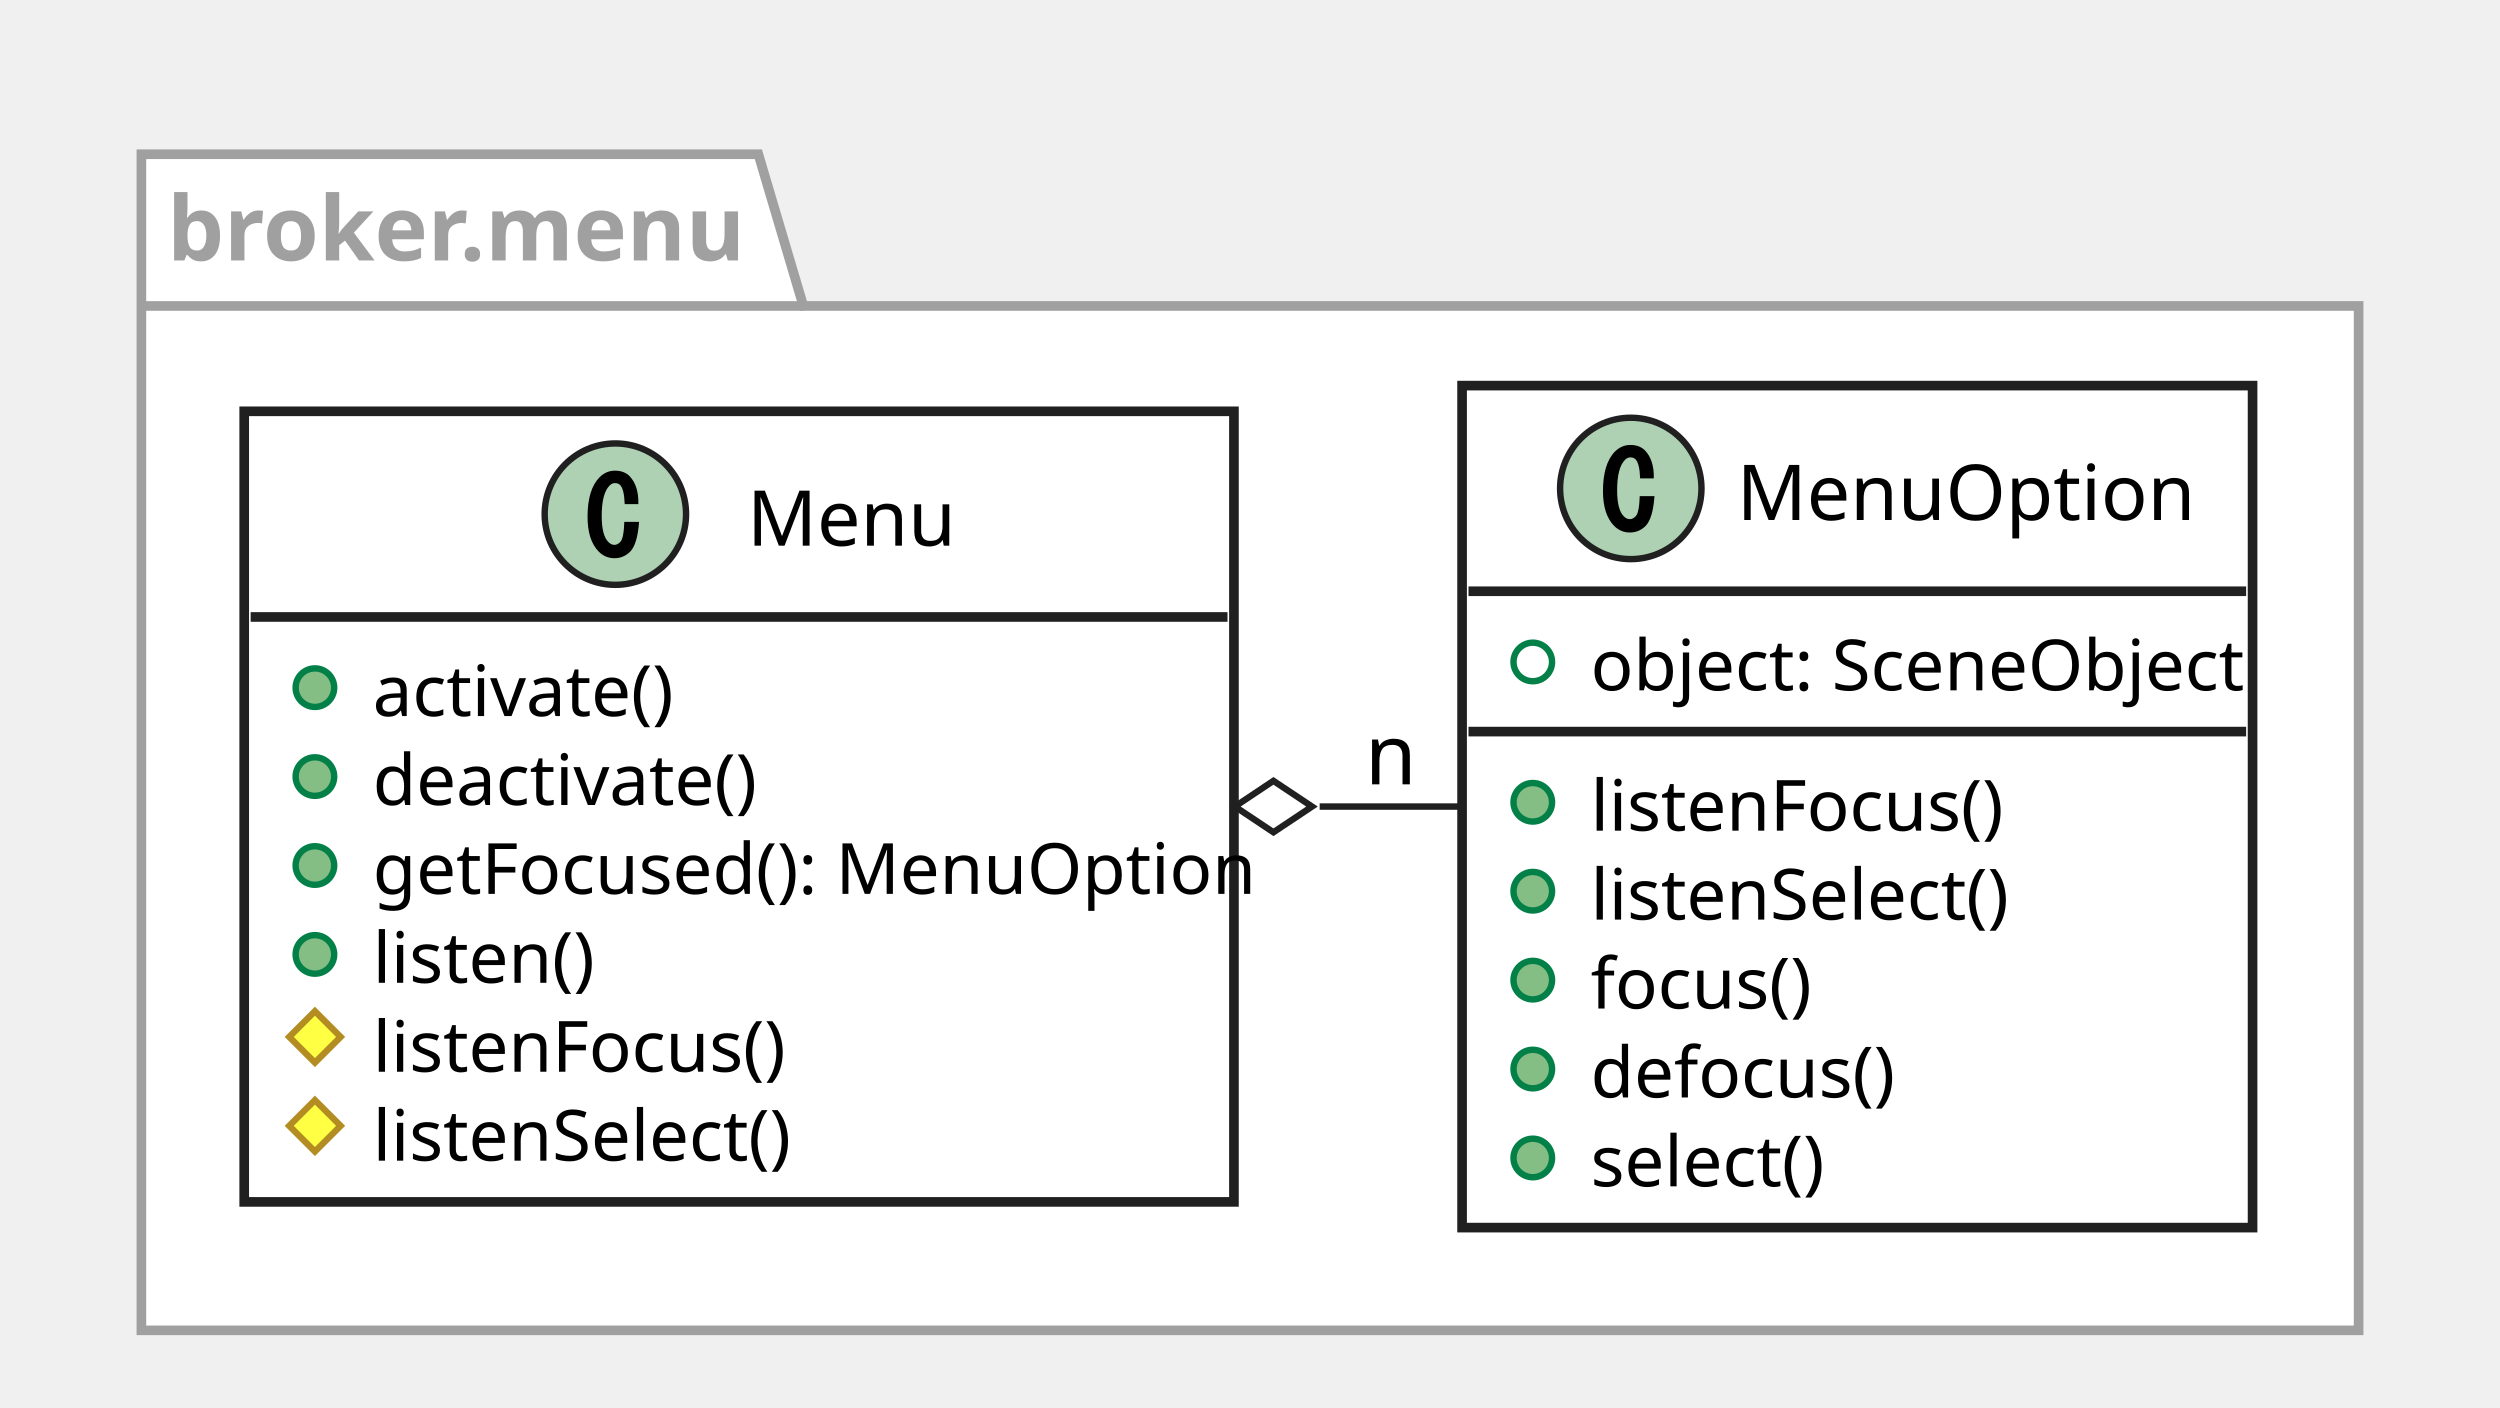
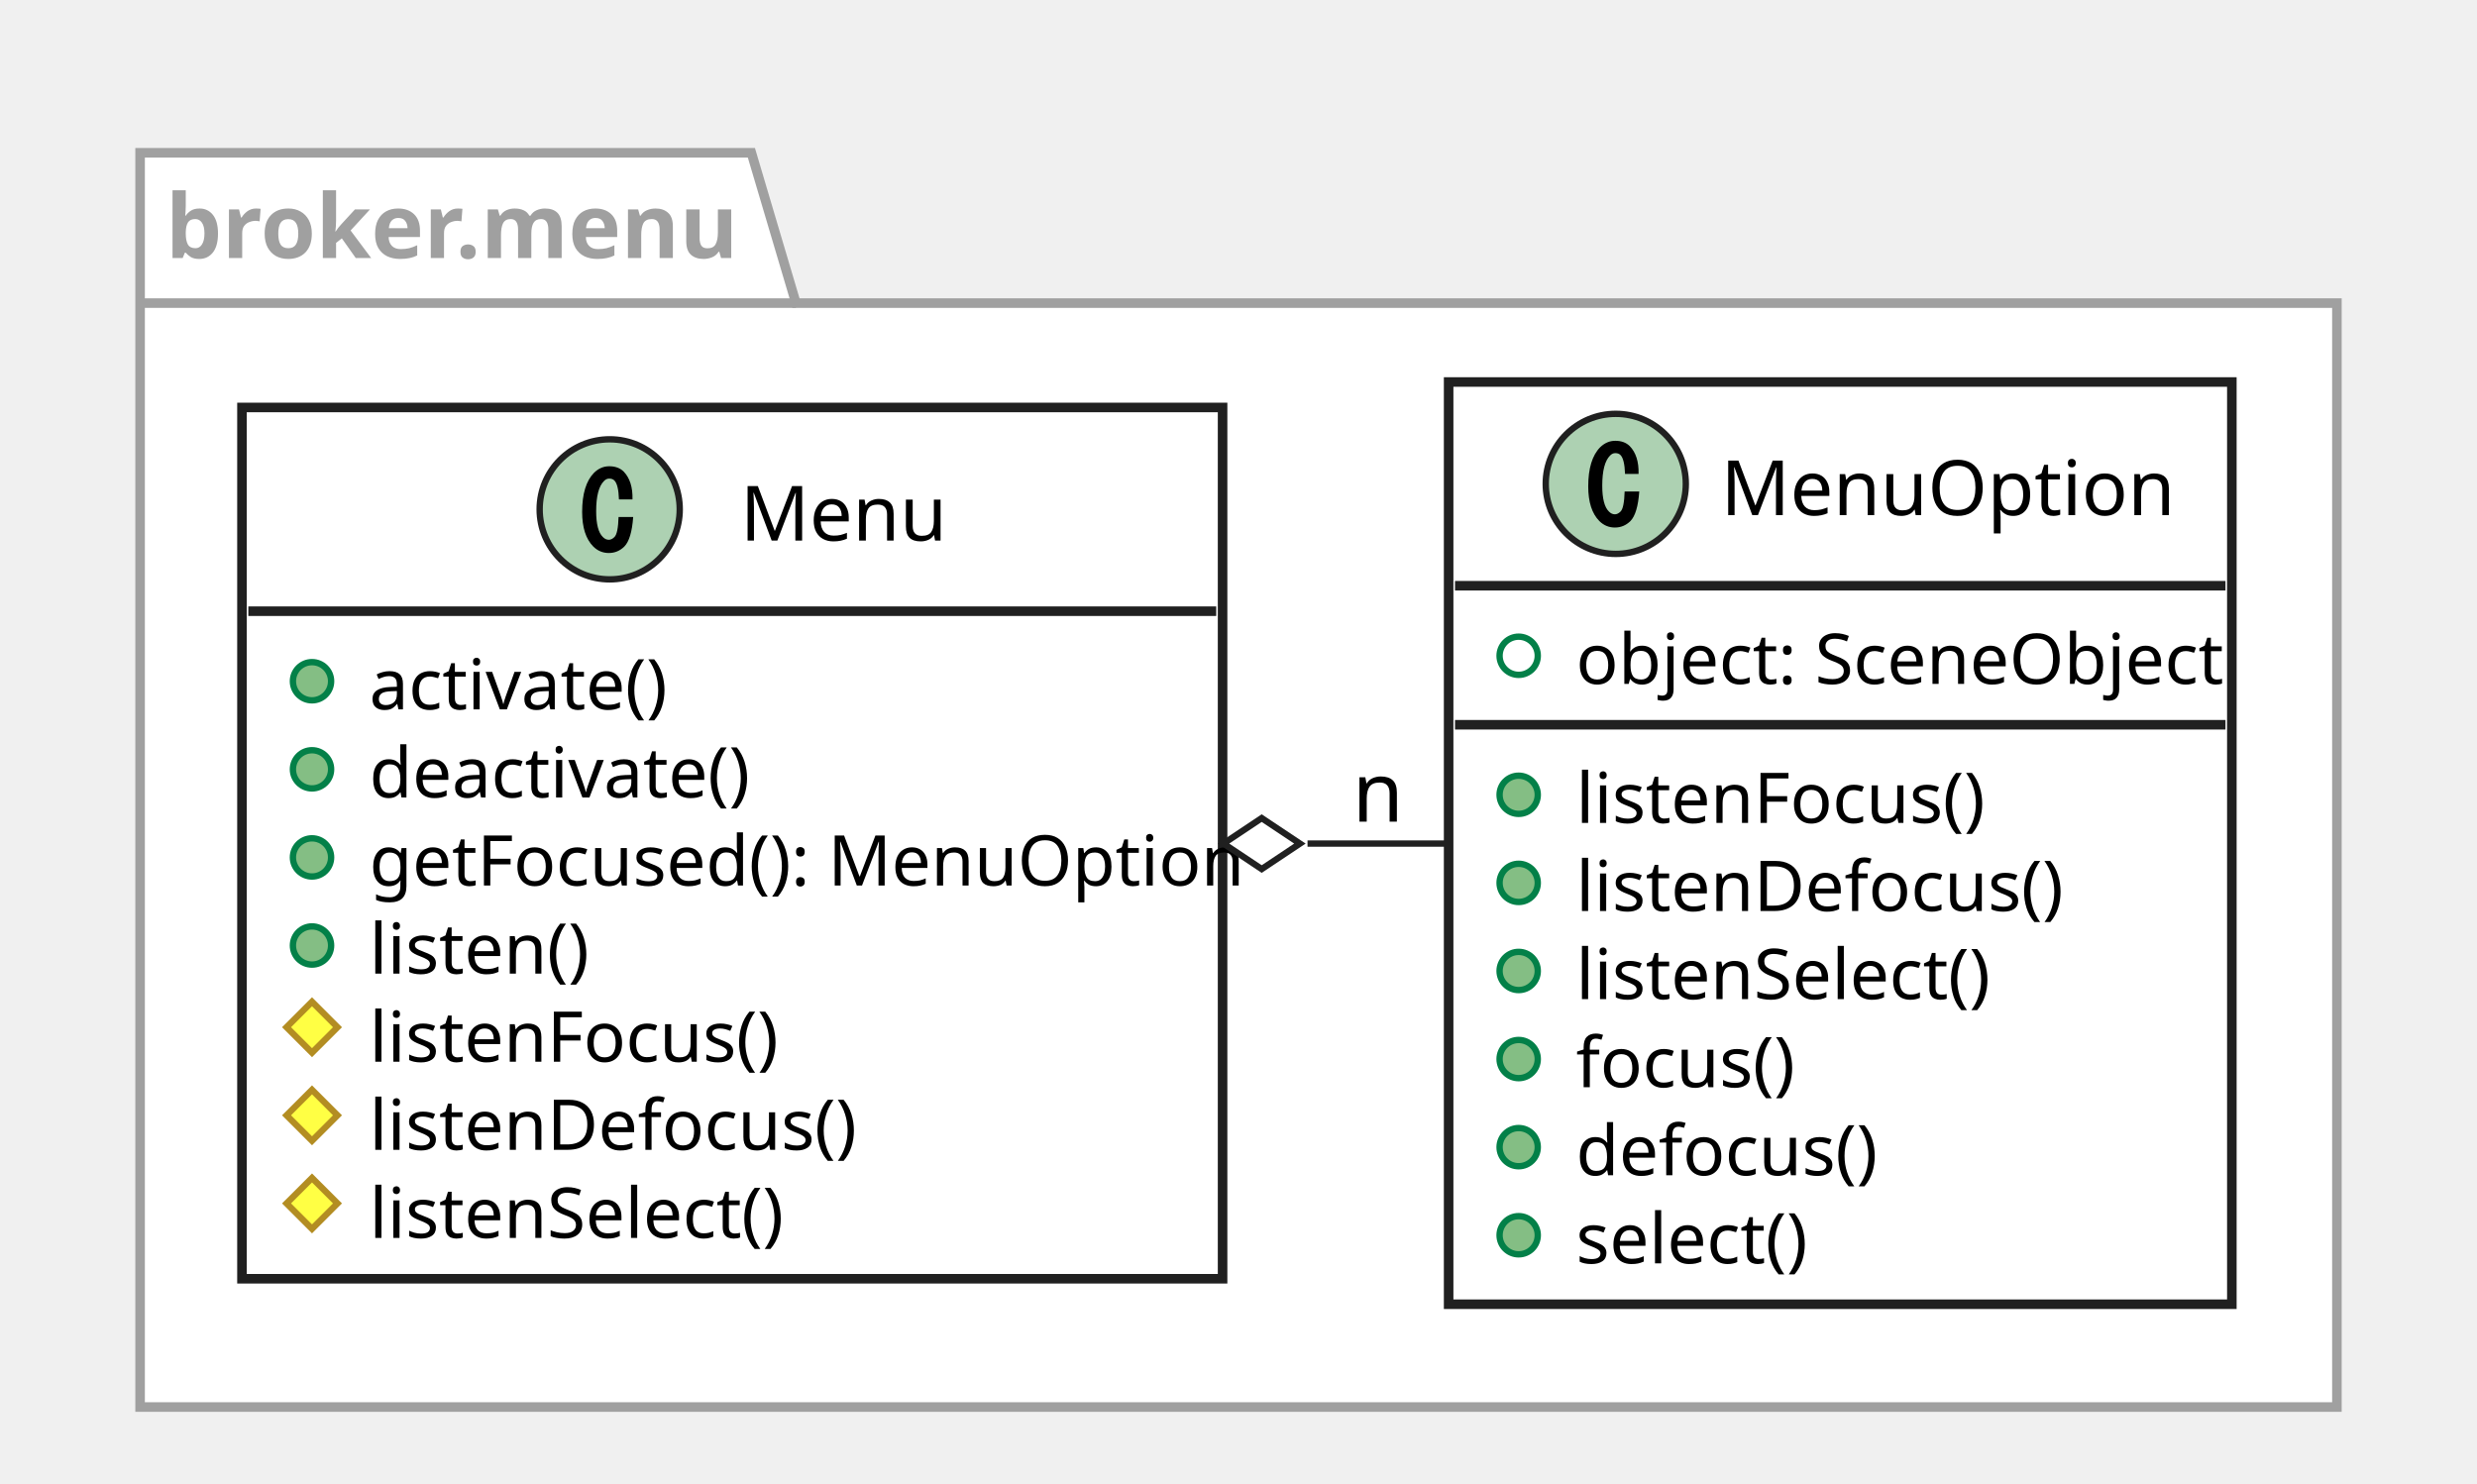
- <svg xmlns="http://www.w3.org/2000/svg" contentScriptType="application/ecmascript" contentStyleType="text/css" height="219px" preserveAspectRatio="none" style="width:389px;height:219px;" version="1.1" viewBox="0 0 389 219" width="389px" zoomAndPan="magnify">
+ <svg xmlns="http://www.w3.org/2000/svg" contentScriptType="application/ecmascript" contentStyleType="text/css" height="233px" preserveAspectRatio="none" style="width:389px;height:233px;" version="1.1" viewBox="0 0 389 233" width="389px" zoomAndPan="magnify">
  <defs />
  <g>
-     <polygon fill="#FFFFFF" points="22,24,118,24,125,47.609,367,47.609,367,207,22,207,22,24" style="stroke: #A0A0A0; stroke-width: 1.5;" />
+     <polygon fill="#FFFFFF" points="22,24,118,24,125,47.609,367,47.609,367,221,22,221,22,24" style="stroke: #A0A0A0; stroke-width: 1.5;" />
    <line style="stroke: #A0A0A0; stroke-width: 1.5;" x1="22" x2="125" y1="47.609" y2="47.609" />
    <text fill="#A0A0A0" font-family="sans-serif" font-size="14" font-weight="bold" lengthAdjust="spacingAndGlyphs" textLength="90" x="26" y="40.533">broker.menu</text>
-     <rect fill="#FFFFFF" height="123.016" id="Menu" style="stroke: #202020; stroke-width: 1.5;" width="154" x="38" y="64" />
+     <rect fill="#FFFFFF" height="136.852" id="Menu" style="stroke: #202020; stroke-width: 1.5;" width="154" x="38" y="64" />
    <ellipse cx="95.75" cy="80" fill="#ADD1B2" rx="11" ry="11" style="stroke: #202020; stroke-width: 1.0;" />
    <path d="M99.438,81.203 Q99.188,84.688 98.047,85.844 Q97.016,86.859 95.609,86.859 Q94.203,86.859 93.172,85.844 Q91.422,84.078 91.422,80.406 Q91.422,76.156 93.297,74.25 Q94.344,73.234 95.672,73.234 Q97.078,73.234 97.922,74.047 Q99.406,75.562 99.328,78.438 L97.203,78.438 Q97.125,76.109 96.484,75.469 Q96.203,75.172 95.672,75.172 Q95.219,75.172 94.859,75.547 Q93.625,76.766 93.625,80.281 Q93.625,83.328 94.672,84.344 Q95.094,84.781 95.609,84.781 Q96.062,84.781 96.5,84.344 Q97.062,83.797 97.141,81.203 L99.438,81.203 Z " />
    <text fill="#000000" font-family="sans-serif" font-size="12" lengthAdjust="spacingAndGlyphs" textLength="30" x="116.25" y="84.91">Menu</text>
    <line style="stroke: #202020; stroke-width: 1.5;" x1="39" x2="191" y1="96" y2="96" />
    <ellipse cx="49" cy="107" fill="#84BE84" rx="3" ry="3" style="stroke: #038048; stroke-width: 1.0;" />
    <text fill="#000000" font-family="sans-serif" font-size="11" lengthAdjust="spacingAndGlyphs" textLength="46" x="58" y="111.419">activate()</text>
    <ellipse cx="49" cy="120.836" fill="#84BE84" rx="3" ry="3" style="stroke: #038048; stroke-width: 1.0;" />
    <text fill="#000000" font-family="sans-serif" font-size="11" lengthAdjust="spacingAndGlyphs" textLength="58" x="58" y="125.255">deactivate()</text>
    <ellipse cx="49" cy="134.672" fill="#84BE84" rx="3" ry="3" style="stroke: #038048; stroke-width: 1.0;" />
    <text fill="#000000" font-family="sans-serif" font-size="11" lengthAdjust="spacingAndGlyphs" textLength="128" x="58" y="139.091">getFocused(): MenuOption</text>
    <ellipse cx="49" cy="148.508" fill="#84BE84" rx="3" ry="3" style="stroke: #038048; stroke-width: 1.0;" />
    <text fill="#000000" font-family="sans-serif" font-size="11" lengthAdjust="spacingAndGlyphs" textLength="33" x="58" y="152.927">listen()</text>
    <polygon fill="#FFFF44" points="49,157.344,53,161.344,49,165.344,45,161.344" style="stroke: #B38D22; stroke-width: 1.0;" />
    <text fill="#000000" font-family="sans-serif" font-size="11" lengthAdjust="spacingAndGlyphs" textLength="63" x="58" y="166.763">listenFocus()</text>
    <polygon fill="#FFFF44" points="49,171.18,53,175.18,49,179.18,45,175.18" style="stroke: #B38D22; stroke-width: 1.0;" />
-     <text fill="#000000" font-family="sans-serif" font-size="11" lengthAdjust="spacingAndGlyphs" textLength="63" x="58" y="180.599">listenSelect()</text>
-     <rect fill="#FFFFFF" height="131.016" id="MenuOption" style="stroke: #202020; stroke-width: 1.5;" width="123" x="227.5" y="60" />
+     <text fill="#000000" font-family="sans-serif" font-size="11" lengthAdjust="spacingAndGlyphs" textLength="74" x="58" y="180.599">listenDefocus()</text>
+     <polygon fill="#FFFF44" points="49,185.016,53,189.016,49,193.016,45,189.016" style="stroke: #B38D22; stroke-width: 1.0;" />
+     <text fill="#000000" font-family="sans-serif" font-size="11" lengthAdjust="spacingAndGlyphs" textLength="63" x="58" y="194.435">listenSelect()</text>
+     <rect fill="#FFFFFF" height="144.852" id="MenuOption" style="stroke: #202020; stroke-width: 1.5;" width="123" x="227.5" y="60" />
    <ellipse cx="253.75" cy="76" fill="#ADD1B2" rx="11" ry="11" style="stroke: #202020; stroke-width: 1.0;" />
    <path d="M257.438,77.203 Q257.188,80.688 256.047,81.844 Q255.016,82.859 253.609,82.859 Q252.203,82.859 251.172,81.844 Q249.422,80.078 249.422,76.406 Q249.422,72.156 251.297,70.25 Q252.344,69.234 253.672,69.234 Q255.078,69.234 255.922,70.047 Q257.406,71.562 257.328,74.438 L255.203,74.438 Q255.125,72.109 254.484,71.469 Q254.203,71.172 253.672,71.172 Q253.219,71.172 252.859,71.547 Q251.625,72.766 251.625,76.281 Q251.625,79.328 252.672,80.344 Q253.094,80.781 253.609,80.781 Q254.062,80.781 254.5,80.344 Q255.062,79.797 255.141,77.203 L257.438,77.203 Z " />
    <text fill="#000000" font-family="sans-serif" font-size="12" lengthAdjust="spacingAndGlyphs" textLength="66" x="270.25" y="80.91">MenuOption</text>
    <line style="stroke: #202020; stroke-width: 1.5;" x1="228.5" x2="349.5" y1="92" y2="92" />
    <ellipse cx="238.5" cy="103" fill="none" rx="3" ry="3" style="stroke: #038048; stroke-width: 1.0;" />
    <text fill="#000000" font-family="sans-serif" font-size="11" lengthAdjust="spacingAndGlyphs" textLength="97" x="247.5" y="107.419">object: SceneObject</text>
    <line style="stroke: #202020; stroke-width: 1.5;" x1="228.5" x2="349.5" y1="113.836" y2="113.836" />
    <ellipse cx="238.5" cy="124.836" fill="#84BE84" rx="3" ry="3" style="stroke: #038048; stroke-width: 1.0;" />
    <text fill="#000000" font-family="sans-serif" font-size="11" lengthAdjust="spacingAndGlyphs" textLength="63" x="247.5" y="129.255">listenFocus()</text>
    <ellipse cx="238.5" cy="138.672" fill="#84BE84" rx="3" ry="3" style="stroke: #038048; stroke-width: 1.0;" />
-     <text fill="#000000" font-family="sans-serif" font-size="11" lengthAdjust="spacingAndGlyphs" textLength="63" x="247.5" y="143.091">listenSelect()</text>
+     <text fill="#000000" font-family="sans-serif" font-size="11" lengthAdjust="spacingAndGlyphs" textLength="74" x="247.5" y="143.091">listenDefocus()</text>
    <ellipse cx="238.5" cy="152.508" fill="#84BE84" rx="3" ry="3" style="stroke: #038048; stroke-width: 1.0;" />
-     <text fill="#000000" font-family="sans-serif" font-size="11" lengthAdjust="spacingAndGlyphs" textLength="36" x="247.5" y="156.927">focus()</text>
+     <text fill="#000000" font-family="sans-serif" font-size="11" lengthAdjust="spacingAndGlyphs" textLength="63" x="247.5" y="156.927">listenSelect()</text>
    <ellipse cx="238.5" cy="166.344" fill="#84BE84" rx="3" ry="3" style="stroke: #038048; stroke-width: 1.0;" />
-     <text fill="#000000" font-family="sans-serif" font-size="11" lengthAdjust="spacingAndGlyphs" textLength="48" x="247.5" y="170.763">defocus()</text>
+     <text fill="#000000" font-family="sans-serif" font-size="11" lengthAdjust="spacingAndGlyphs" textLength="36" x="247.5" y="170.763">focus()</text>
    <ellipse cx="238.5" cy="180.18" fill="#84BE84" rx="3" ry="3" style="stroke: #038048; stroke-width: 1.0;" />
-     <text fill="#000000" font-family="sans-serif" font-size="11" lengthAdjust="spacingAndGlyphs" textLength="37" x="247.5" y="184.599">select()</text>
-     <path d="M205.339,125.5 C212.67,125.5 220,125.5 227.33,125.5 " fill="none" id="Menu&lt;-MenuOption" style="stroke: #202020; stroke-width: 1.0;" />
-     <polygon fill="#FFFFFF" points="192.145,125.5,198.145,129.5,204.145,125.5,198.145,121.5,192.145,125.5" style="stroke: #202020; stroke-width: 1.0;" />
-     <text fill="#000000" font-family="sans-serif" font-size="13" lengthAdjust="spacingAndGlyphs" textLength="7" x="212.387" y="122.041">n</text>
+     <text fill="#000000" font-family="sans-serif" font-size="11" lengthAdjust="spacingAndGlyphs" textLength="48" x="247.5" y="184.599">defocus()</text>
+     <ellipse cx="238.5" cy="194.016" fill="#84BE84" rx="3" ry="3" style="stroke: #038048; stroke-width: 1.0;" />
+     <text fill="#000000" font-family="sans-serif" font-size="11" lengthAdjust="spacingAndGlyphs" textLength="37" x="247.5" y="198.435">select()</text>
+     <path d="M205.339,132.5 C212.67,132.5 220,132.5 227.33,132.5 " fill="none" id="Menu&lt;-MenuOption" style="stroke: #202020; stroke-width: 1.0;" />
+     <polygon fill="#FFFFFF" points="192.145,132.5,198.145,136.5,204.145,132.5,198.145,128.5,192.145,132.5" style="stroke: #202020; stroke-width: 1.0;" />
+     <text fill="#000000" font-family="sans-serif" font-size="13" lengthAdjust="spacingAndGlyphs" textLength="7" x="212.387" y="129.051">n</text>
  </g>
</svg>
